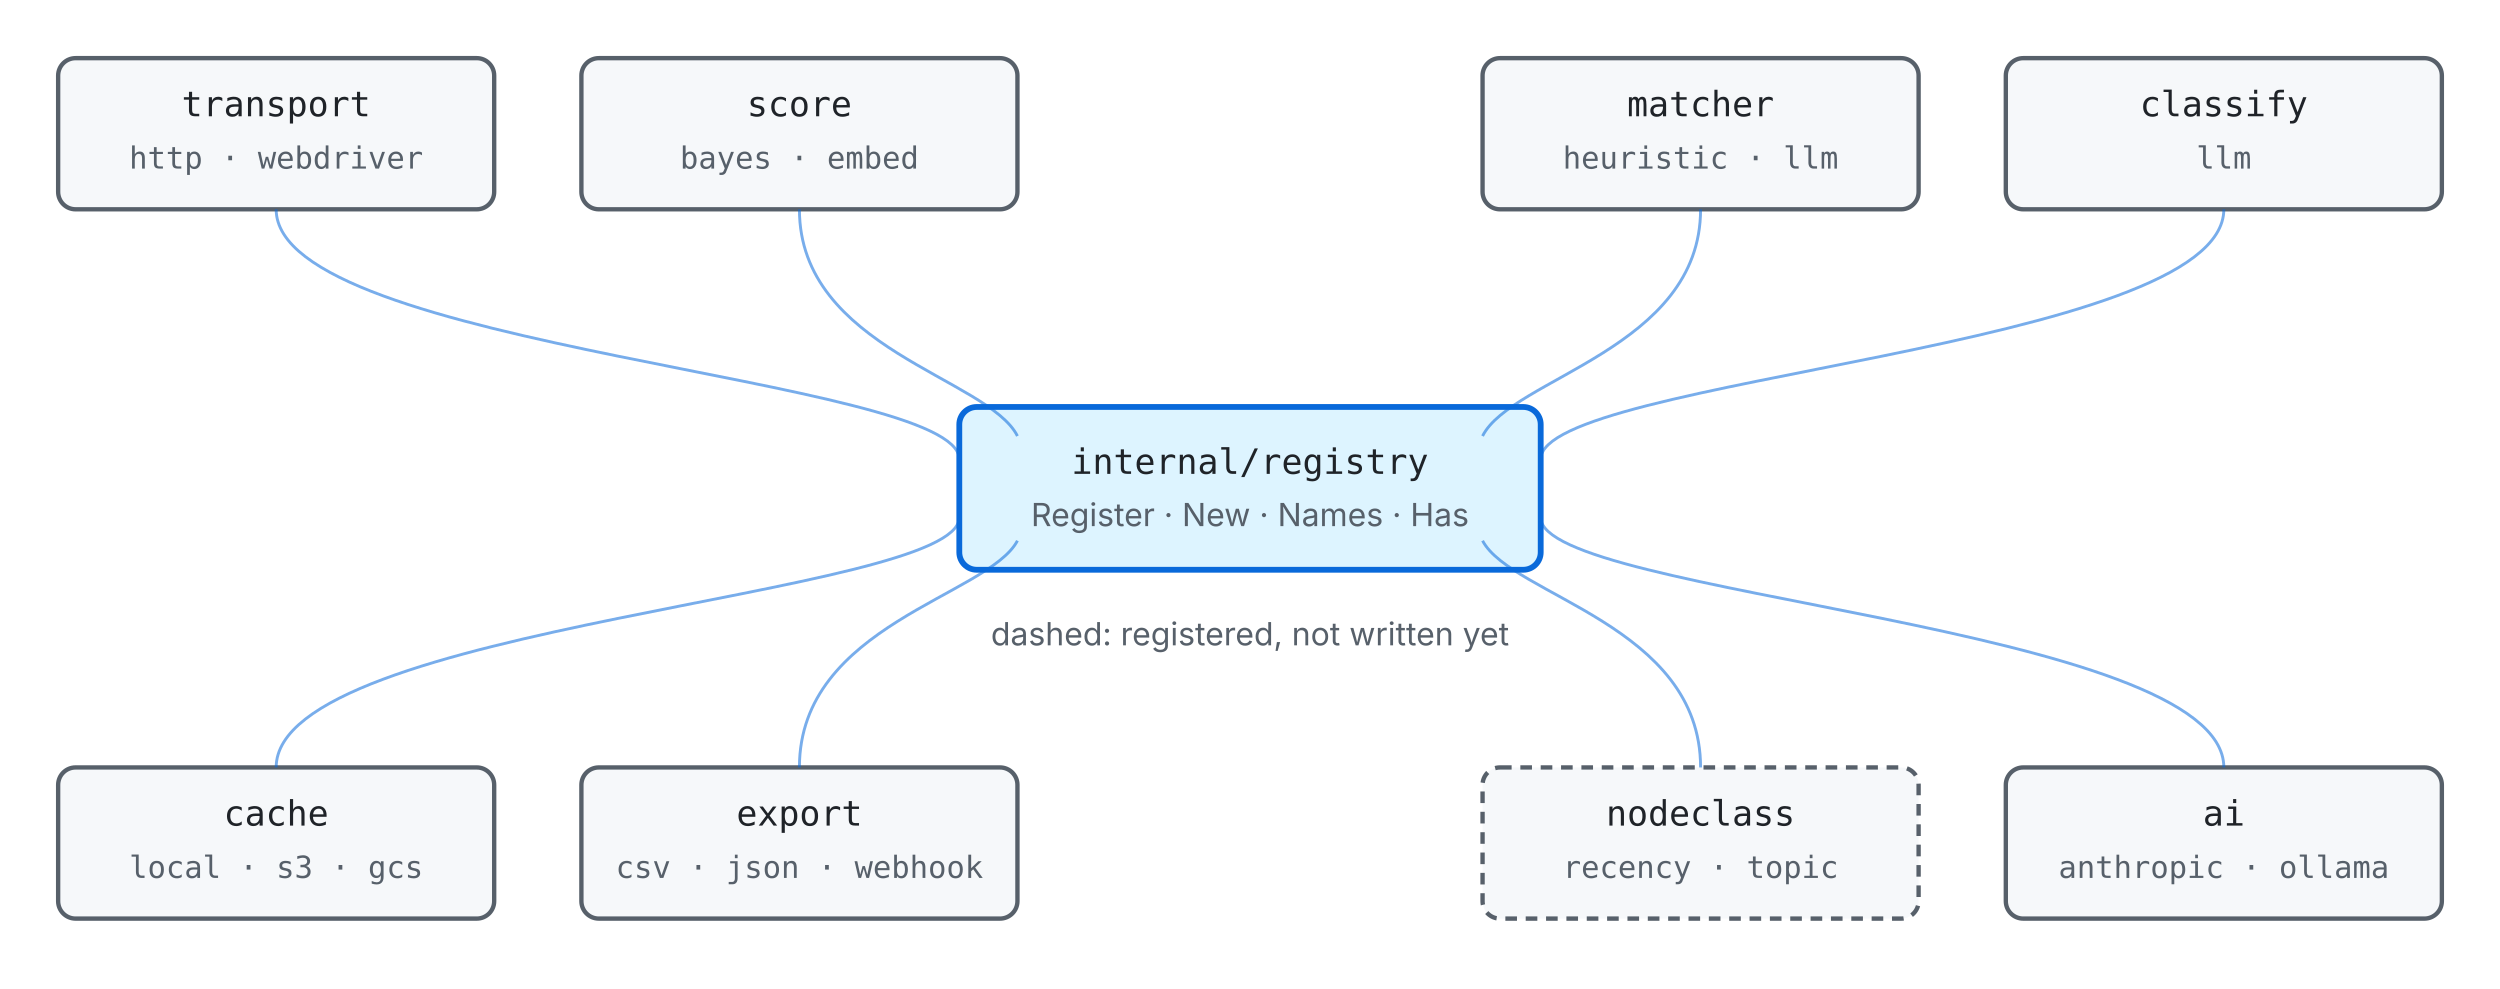
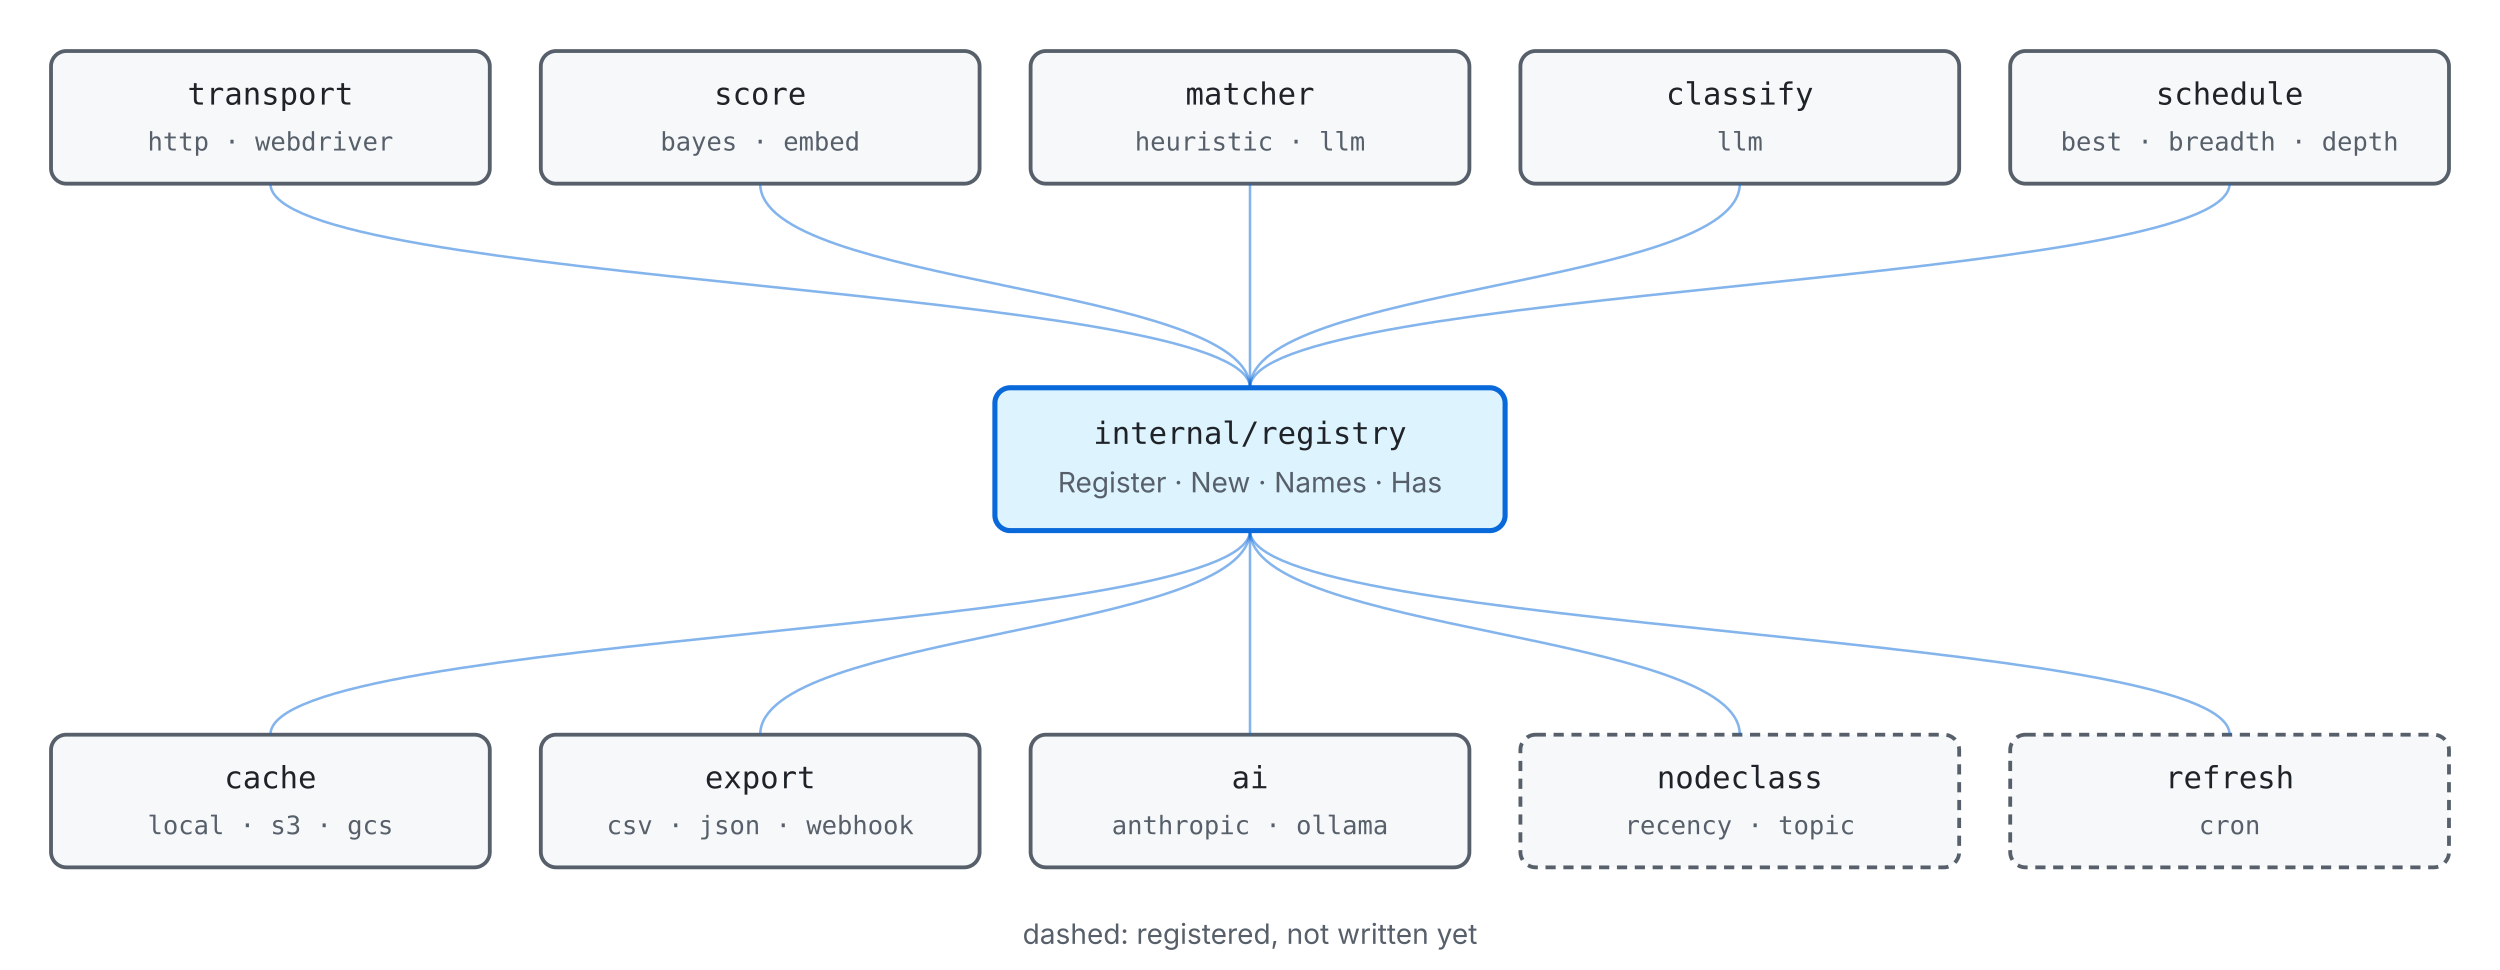
- <svg xmlns="http://www.w3.org/2000/svg" viewBox="0 0 860 340" role="img" aria-label="One generic registry underlies eight extension points: transport, score, matcher, classify, nodeclass, cache, export and ai. Each lists the implementations that ship with it.">
+ <svg xmlns="http://www.w3.org/2000/svg" viewBox="0 0 980 380" role="img" aria-label="One generic registry underlies ten extension points.">
  <style>
-     .core  { fill: #ddf4ff; stroke: #0969da; stroke-width: 2; rx: 6; }
-     .point { fill: #f6f8fa; stroke: #57606a; stroke-width: 1.5; rx: 6; }
-     .plan  { fill: #f6f8fa; stroke: #57606a; stroke-width: 1.5; stroke-dasharray: 4 3; rx: 6; }
-     .label { font: 12px ui-monospace, SFMono-Regular, Menlo, monospace; fill: #1f2328; }
-     .impl  { font: 10.5px ui-monospace, SFMono-Regular, Menlo, monospace; fill: #57606a; }
-     .note  { font: 11px -apple-system, system-ui, sans-serif; fill: #57606a; }
-     .tie   { stroke: #0969da; stroke-width: 1; fill: none; opacity: .55; }
-     @media (prefers-color-scheme: dark) {
-       .core  { fill: #0d2d4d; stroke: #58a6ff; }
-       .point, .plan { fill: #21262d; stroke: #8b949e; }
-       .label { fill: #e6edf3; }
-       .impl, .note { fill: #8b949e; }
-       .tie   { stroke: #58a6ff; }
-     }
+     .core{fill:#ddf4ff;stroke:#0969da;stroke-width:2;rx:6;}
+     .p{fill:#f6f8fa;stroke:#57606a;stroke-width:1.5;rx:6;}
+     .q{fill:#f6f8fa;stroke:#57606a;stroke-width:1.5;stroke-dasharray:4 3;rx:6;}
+     .l{font:12px ui-monospace,SFMono-Regular,Menlo,monospace;fill:#1f2328;}
+     .i{font:10px ui-monospace,SFMono-Regular,Menlo,monospace;fill:#57606a;}
+     .n{font:11px -apple-system,system-ui,sans-serif;fill:#57606a;}
+     .t{stroke:#0969da;stroke-width:1;fill:none;opacity:.5;}
+     @media (prefers-color-scheme: dark){
+       .core{fill:#0d2d4d;stroke:#58a6ff;} .p,.q{fill:#21262d;stroke:#8b949e;}
+       .l{fill:#e6edf3;} .i,.n{fill:#8b949e;} .t{stroke:#58a6ff;}}
  </style>
-   <rect class="core" x="330" y="140" width="200" height="56" />
-   <text class="label" x="430" y="163" text-anchor="middle">internal/registry</text>
-   <text class="note" x="430" y="181" text-anchor="middle">Register · New · Names · Has</text>
-   <g>
-     <rect class="point" x="20" y="20" width="150" height="52" />
-     <text class="label" x="95" y="40" text-anchor="middle">transport</text>
-     <text class="impl" x="95" y="58" text-anchor="middle">http · webdriver</text>
-     <rect class="point" x="200" y="20" width="150" height="52" />
-     <text class="label" x="275" y="40" text-anchor="middle">score</text>
-     <text class="impl" x="275" y="58" text-anchor="middle">bayes · embed</text>
-     <rect class="point" x="510" y="20" width="150" height="52" />
-     <text class="label" x="585" y="40" text-anchor="middle">matcher</text>
-     <text class="impl" x="585" y="58" text-anchor="middle">heuristic · llm</text>
-     <rect class="point" x="690" y="20" width="150" height="52" />
-     <text class="label" x="765" y="40" text-anchor="middle">classify</text>
-     <text class="impl" x="765" y="58" text-anchor="middle">llm</text>
-     <rect class="point" x="20" y="264" width="150" height="52" />
-     <text class="label" x="95" y="284" text-anchor="middle">cache</text>
-     <text class="impl" x="95" y="302" text-anchor="middle">local · s3 · gcs</text>
-     <rect class="point" x="200" y="264" width="150" height="52" />
-     <text class="label" x="275" y="284" text-anchor="middle">export</text>
-     <text class="impl" x="275" y="302" text-anchor="middle">csv · json · webhook</text>
-     <rect class="point" x="690" y="264" width="150" height="52" />
-     <text class="label" x="765" y="284" text-anchor="middle">ai</text>
-     <text class="impl" x="765" y="302" text-anchor="middle">anthropic · ollama</text>
-     <rect class="plan" x="510" y="264" width="150" height="52" />
-     <text class="label" x="585" y="284" text-anchor="middle">nodeclass</text>
-     <text class="impl" x="585" y="302" text-anchor="middle">recency · topic</text>
-   </g>
-   <path class="tie" d="M95,72   C95,120 330,130 330,158" />
-   <path class="tie" d="M275,72  C275,120 340,130 350,150" />
-   <path class="tie" d="M585,72  C585,120 520,130 510,150" />
-   <path class="tie" d="M765,72  C765,120 530,130 530,158" />
-   <path class="tie" d="M95,264  C95,215 330,205 330,178" />
-   <path class="tie" d="M275,264 C275,215 340,205 350,186" />
-   <path class="tie" d="M585,264 C585,215 520,205 510,186" />
-   <path class="tie" d="M765,264 C765,215 530,205 530,178" />
-   <text class="note" x="430" y="222" text-anchor="middle">dashed: registered, not written yet</text>
+   <rect class="core" x="390" y="152" width="200" height="56" />
+   <text class="l" x="490" y="174" text-anchor="middle">internal/registry</text>
+   <text class="n" x="490" y="193" text-anchor="middle">Register · New · Names · Has</text>
+   <rect class="p" x="20" y="20" width="172" height="52" />
+   <text class="l" x="106" y="41" text-anchor="middle">transport</text>
+   <text class="i" x="106" y="59" text-anchor="middle">http · webdriver</text>
+   <path class="t" d="M106,72 C106,112 490,112 490,152" />
+   <rect class="p" x="212" y="20" width="172" height="52" />
+   <text class="l" x="298" y="41" text-anchor="middle">score</text>
+   <text class="i" x="298" y="59" text-anchor="middle">bayes · embed</text>
+   <path class="t" d="M298,72 C298,112 490,112 490,152" />
+   <rect class="p" x="404" y="20" width="172" height="52" />
+   <text class="l" x="490" y="41" text-anchor="middle">matcher</text>
+   <text class="i" x="490" y="59" text-anchor="middle">heuristic · llm</text>
+   <path class="t" d="M490,72 C490,112 490,112 490,152" />
+   <rect class="p" x="596" y="20" width="172" height="52" />
+   <text class="l" x="682" y="41" text-anchor="middle">classify</text>
+   <text class="i" x="682" y="59" text-anchor="middle">llm</text>
+   <path class="t" d="M682,72 C682,112 490,112 490,152" />
+   <rect class="p" x="788" y="20" width="172" height="52" />
+   <text class="l" x="874" y="41" text-anchor="middle">schedule</text>
+   <text class="i" x="874" y="59" text-anchor="middle">best · breadth · depth</text>
+   <path class="t" d="M874,72 C874,112 490,112 490,152" />
+   <rect class="p" x="20" y="288" width="172" height="52" />
+   <text class="l" x="106" y="309" text-anchor="middle">cache</text>
+   <text class="i" x="106" y="327" text-anchor="middle">local · s3 · gcs</text>
+   <path class="t" d="M106,288 C106,248 490,248 490,208" />
+   <rect class="p" x="212" y="288" width="172" height="52" />
+   <text class="l" x="298" y="309" text-anchor="middle">export</text>
+   <text class="i" x="298" y="327" text-anchor="middle">csv · json · webhook</text>
+   <path class="t" d="M298,288 C298,248 490,248 490,208" />
+   <rect class="p" x="404" y="288" width="172" height="52" />
+   <text class="l" x="490" y="309" text-anchor="middle">ai</text>
+   <text class="i" x="490" y="327" text-anchor="middle">anthropic · ollama</text>
+   <path class="t" d="M490,288 C490,248 490,248 490,208" />
+   <rect class="q" x="596" y="288" width="172" height="52" />
+   <text class="l" x="682" y="309" text-anchor="middle">nodeclass</text>
+   <text class="i" x="682" y="327" text-anchor="middle">recency · topic</text>
+   <path class="t" d="M682,288 C682,248 490,248 490,208" />
+   <rect class="q" x="788" y="288" width="172" height="52" />
+   <text class="l" x="874" y="309" text-anchor="middle">refresh</text>
+   <text class="i" x="874" y="327" text-anchor="middle">cron</text>
+   <path class="t" d="M874,288 C874,248 490,248 490,208" />
+   <text class="n" x="490" y="370" text-anchor="middle">dashed: registered, not written yet</text>
</svg>
